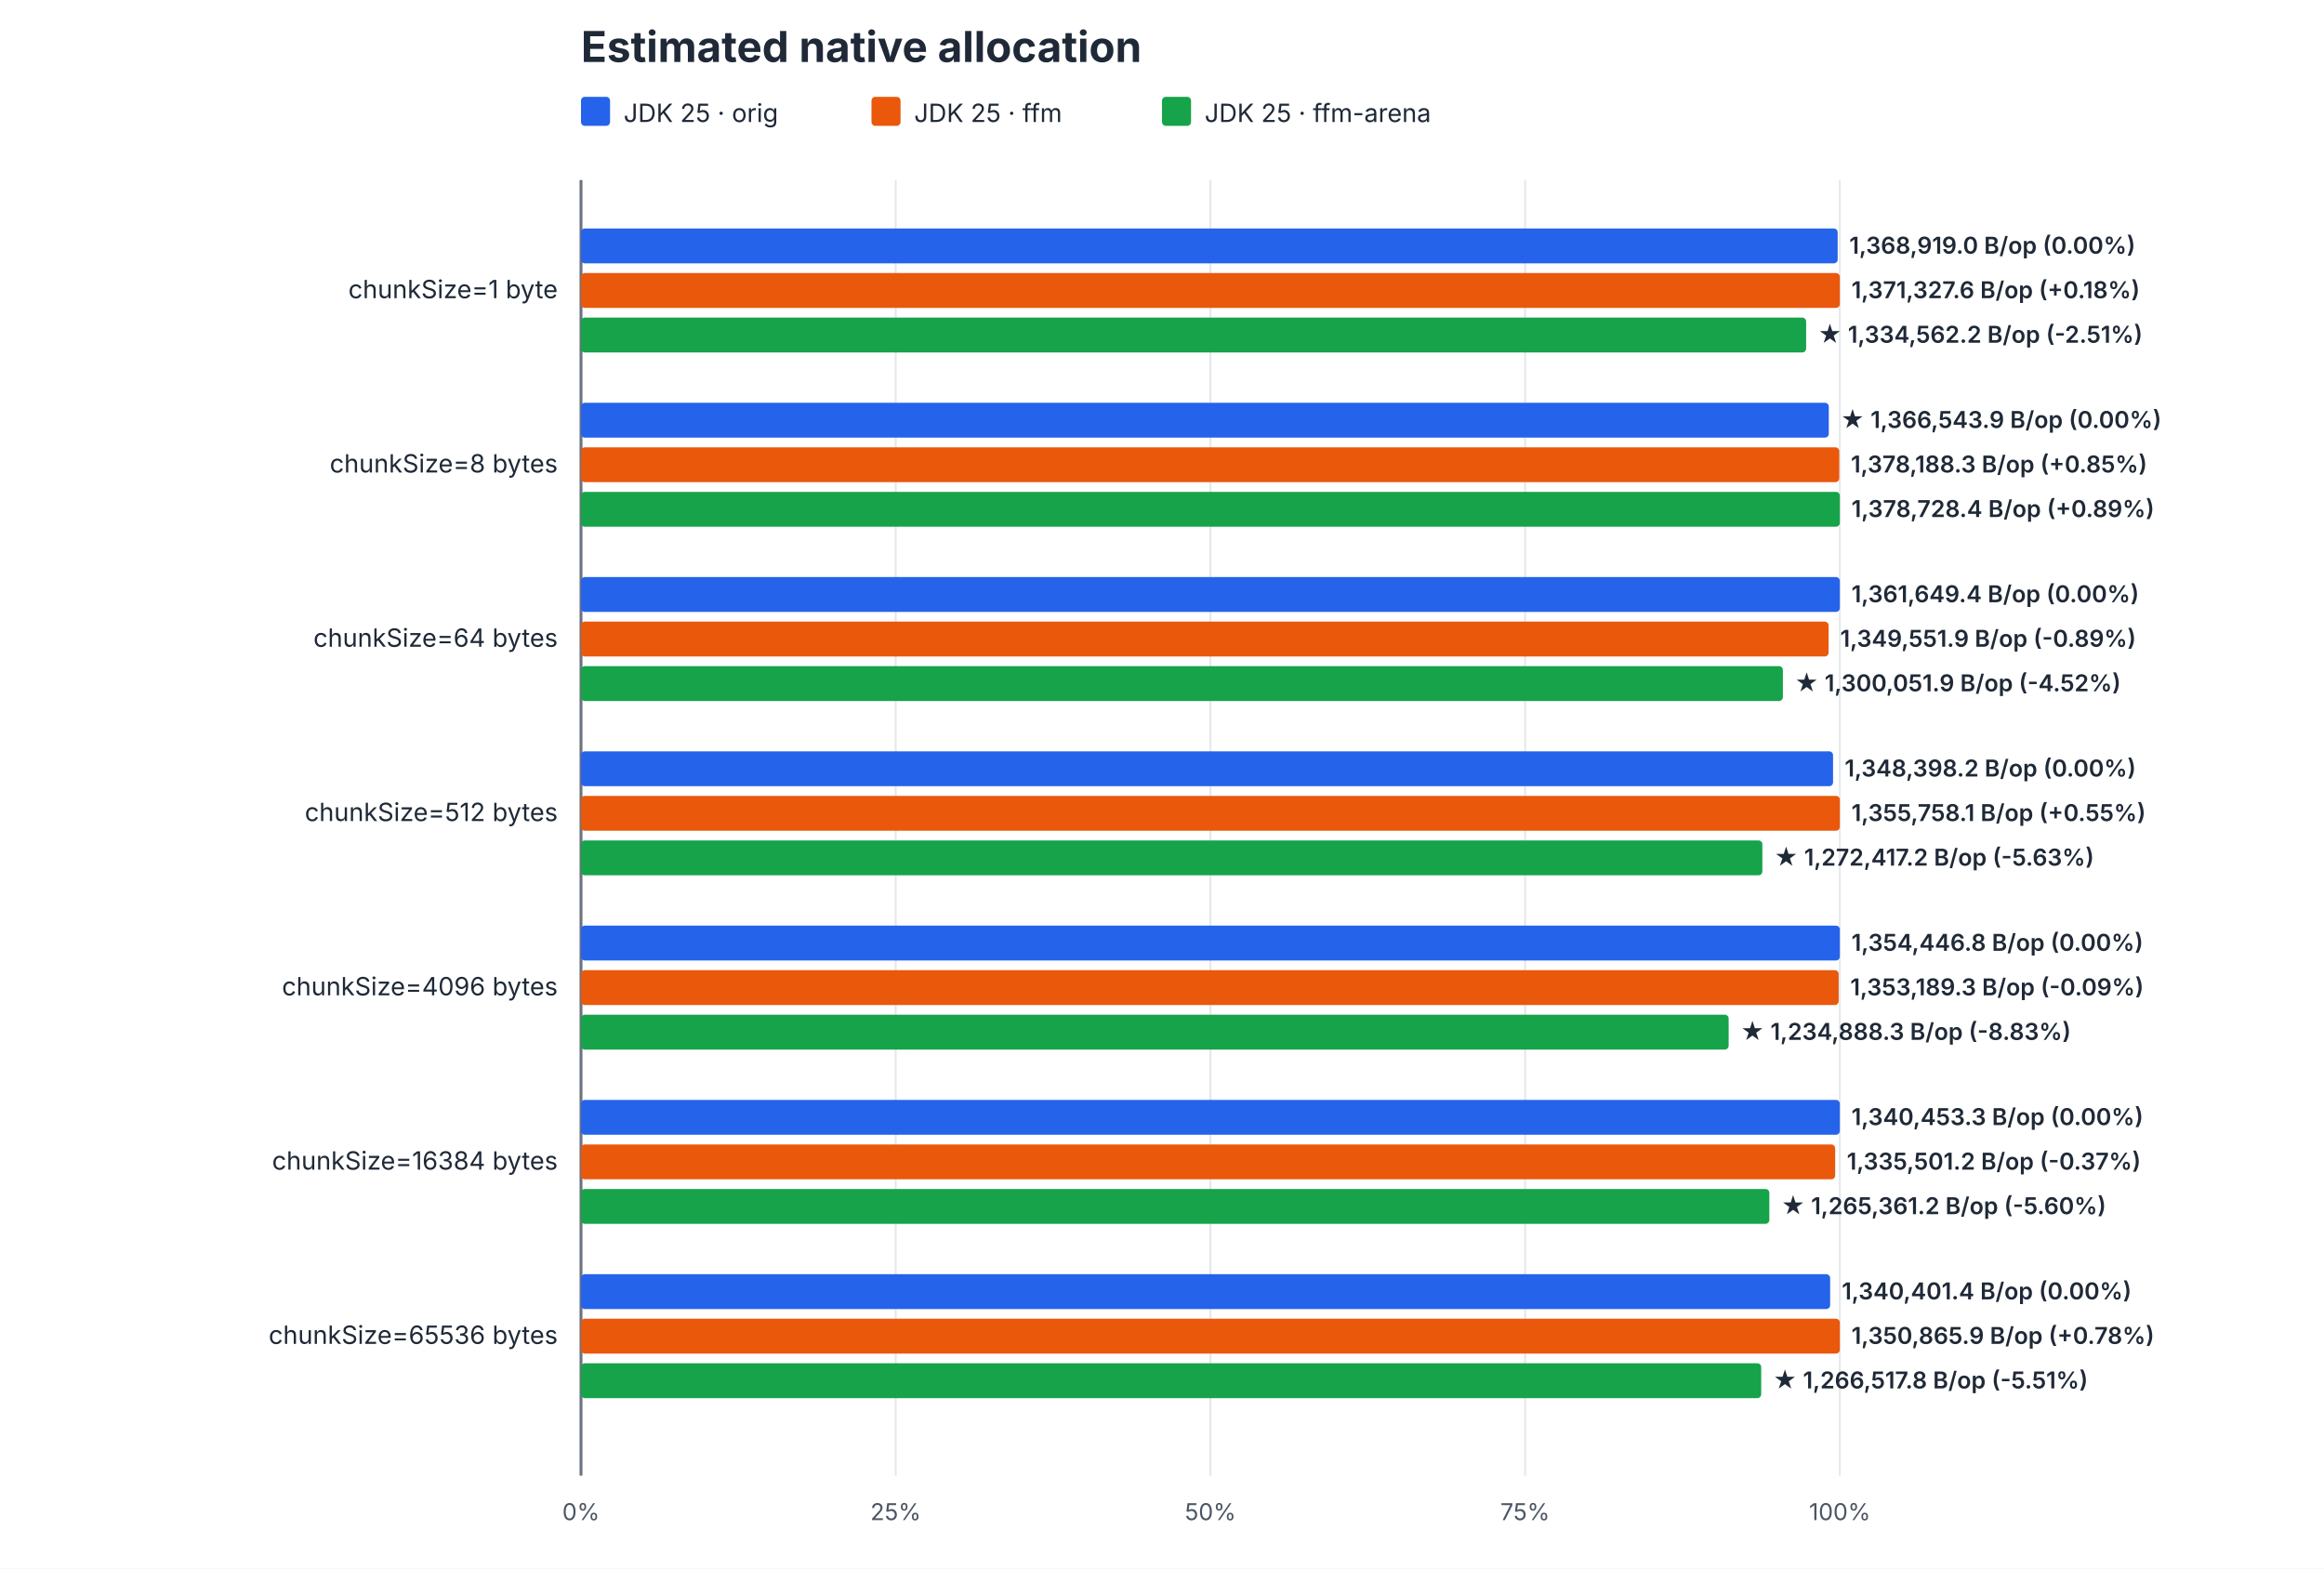
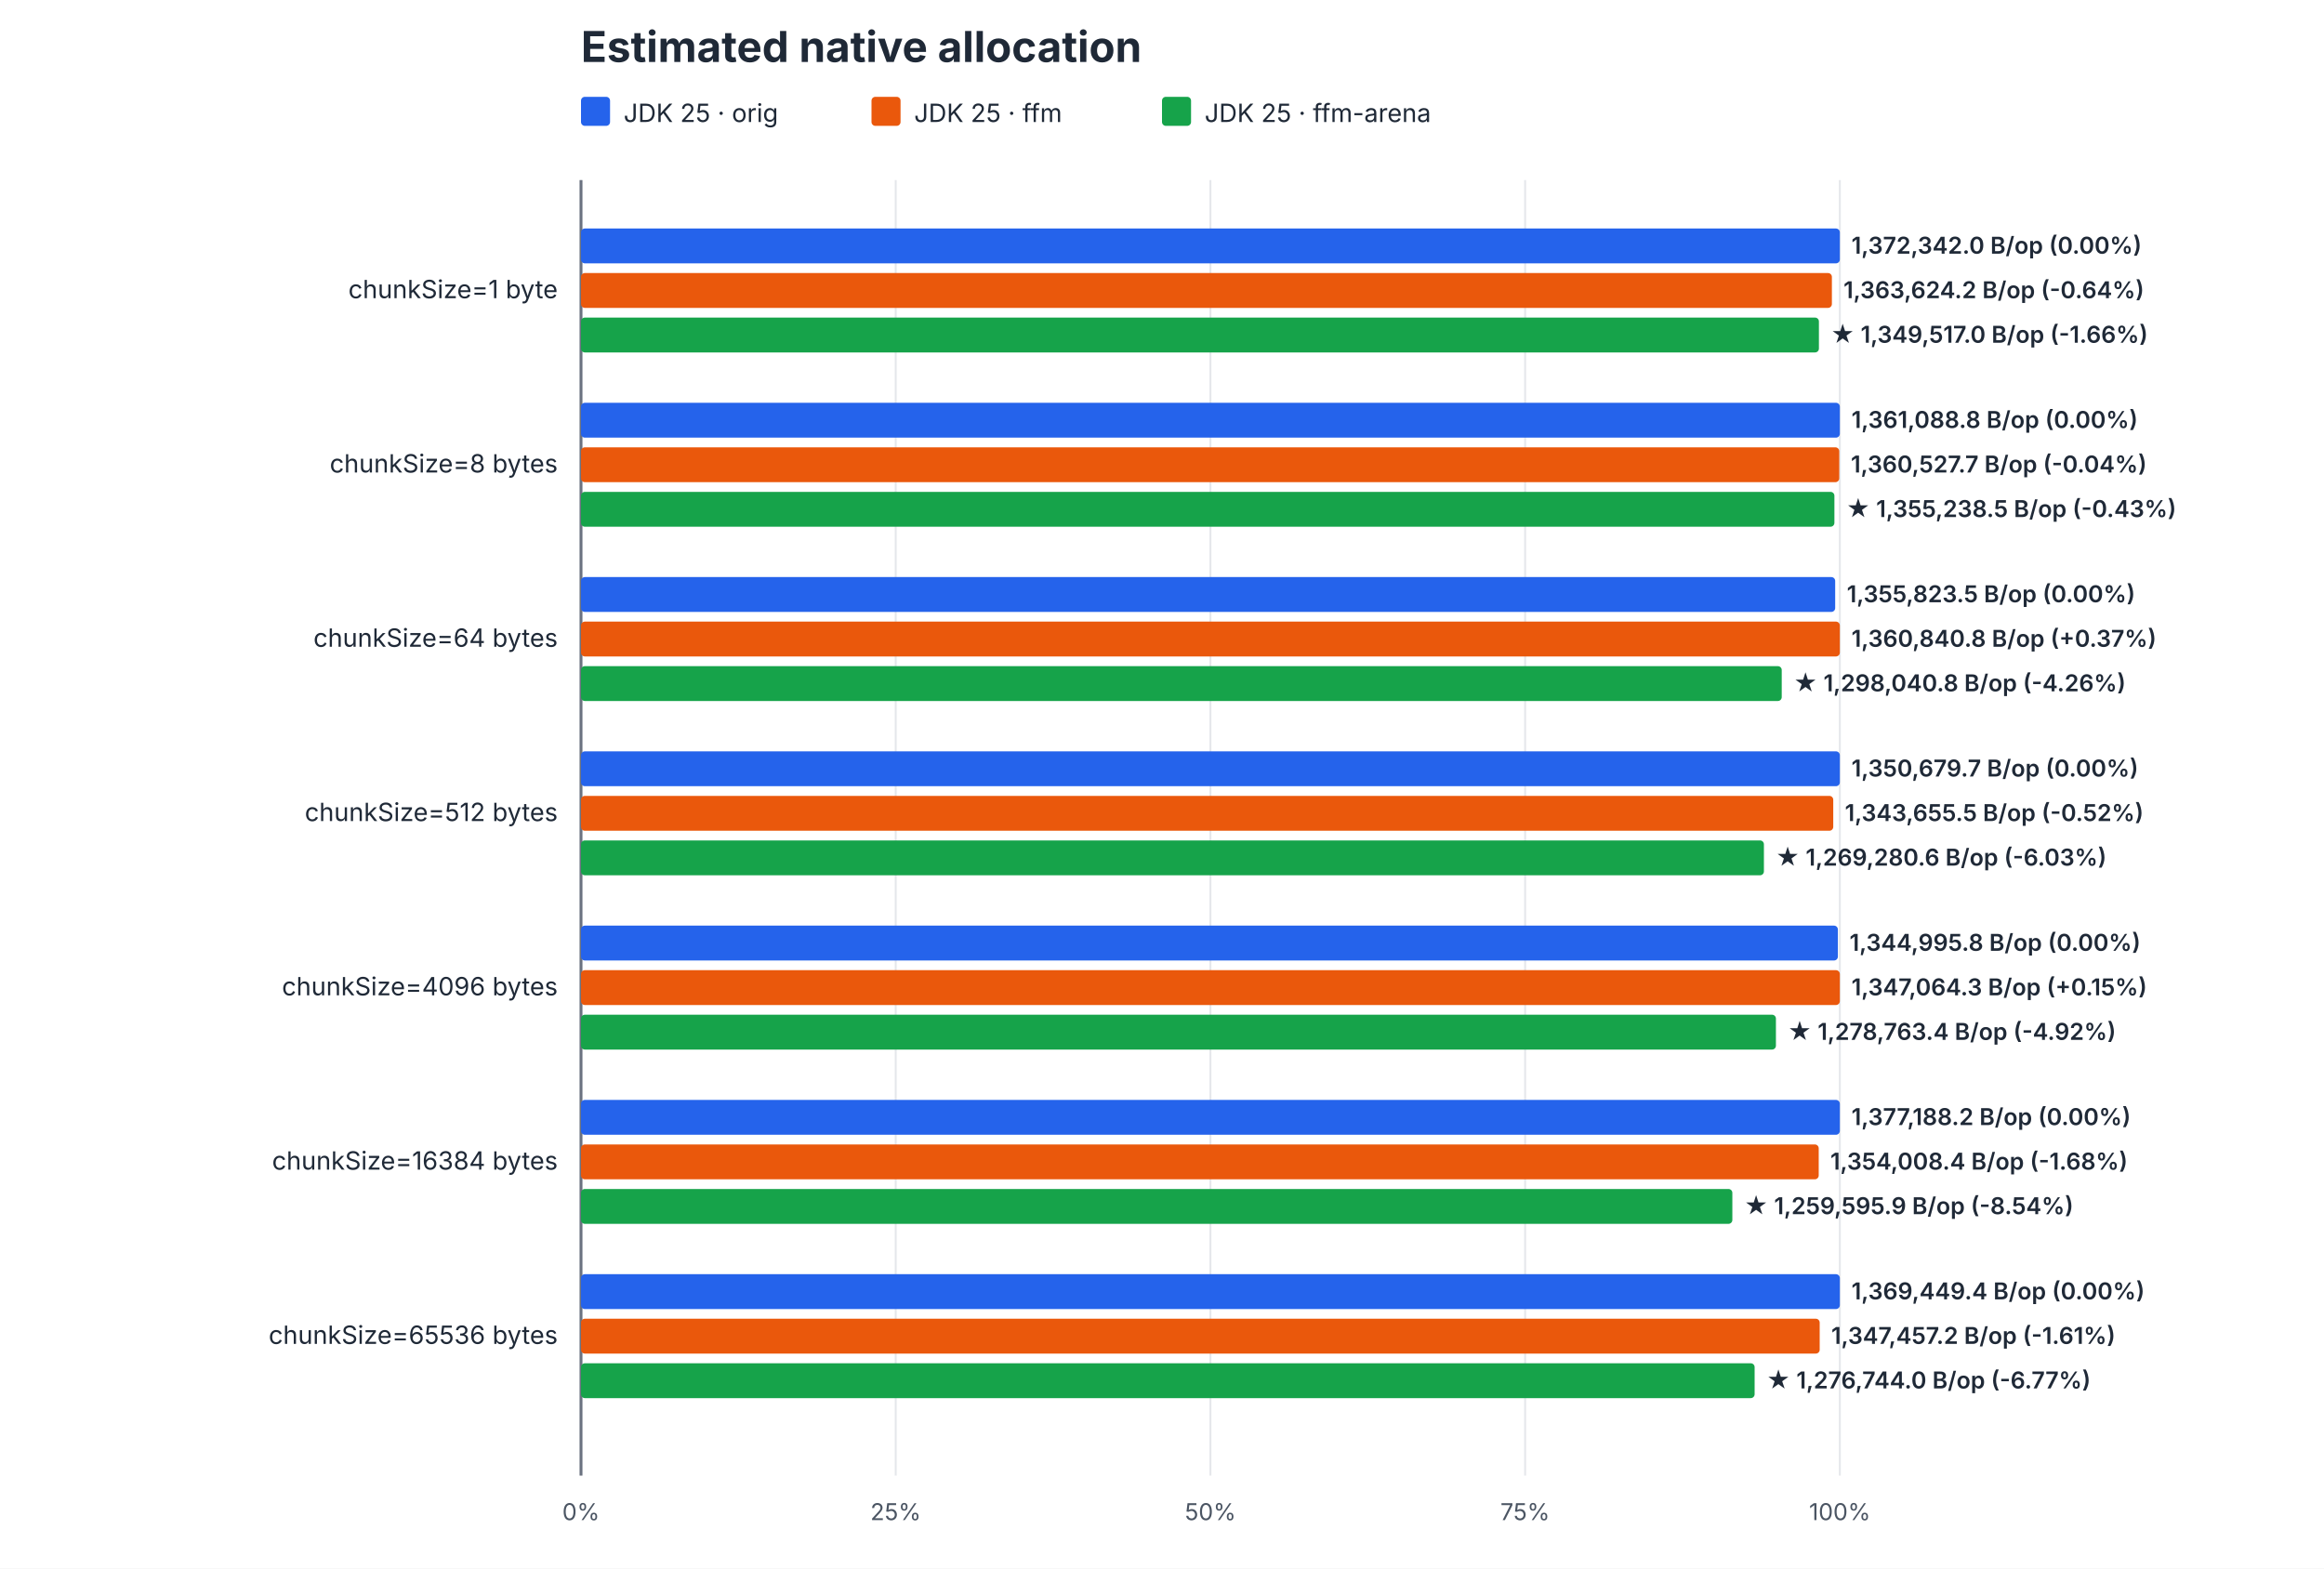
<svg xmlns="http://www.w3.org/2000/svg" width="1200" height="810" viewBox="0 0 1200 810">
  <rect width="100%" height="100%" fill="#ffffff" />
  <style>text{font-family:system-ui,-apple-system,sans-serif;fill:#1f2937}.title{font-size:22px;font-weight:700}.label{font-size:13px}.tick{font-size:12px;fill:#4b5563}.value{font-size:12px;font-weight:600}</style>
  <text x="300" y="32" class="title">Estimated native allocation</text>
  <rect x="300" y="50" width="15" height="15" rx="2" fill="#2563eb" />
  <text x="322" y="63" class="label">JDK 25 · orig</text>
  <rect x="450" y="50" width="15" height="15" rx="2" fill="#ea580c" />
  <text x="472" y="63" class="label">JDK 25 · ffm</text>
  <rect x="600" y="50" width="15" height="15" rx="2" fill="#16a34a" />
  <text x="622" y="63" class="label">JDK 25 · ffm-arena</text>
  <line x1="300.0" y1="93" x2="300.0" y2="762" stroke="#e5e7eb" />
  <text x="300.0" y="785" text-anchor="middle" class="tick">0%</text>
  <line x1="462.5" y1="93" x2="462.5" y2="762" stroke="#e5e7eb" />
  <text x="462.5" y="785" text-anchor="middle" class="tick">25%</text>
  <line x1="625.0" y1="93" x2="625.0" y2="762" stroke="#e5e7eb" />
  <text x="625.0" y="785" text-anchor="middle" class="tick">50%</text>
  <line x1="787.5" y1="93" x2="787.5" y2="762" stroke="#e5e7eb" />
  <text x="787.5" y="785" text-anchor="middle" class="tick">75%</text>
  <line x1="950.0" y1="93" x2="950.0" y2="762" stroke="#e5e7eb" />
  <text x="950.0" y="785" text-anchor="middle" class="tick">100%</text>
  <line x1="300.0" y1="93" x2="300.0" y2="762" stroke="#6b7280" stroke-width="1.5" />
  <text x="288" y="154.0" text-anchor="end" class="label">chunkSize=1 byte</text>
-   <rect x="300.0" y="118.0" width="648.9" height="18" rx="2" fill="#2563eb" />
-   <text x="954.9" y="131.0" text-anchor="start" class="value">1,368,919.0 B/op (0.00%)</text>
-   <rect x="300.0" y="141.0" width="650.0" height="18" rx="2" fill="#ea580c" />
-   <text x="956.0" y="154.0" text-anchor="start" class="value">1,371,327.6 B/op (+0.18%)</text>
-   <rect x="300.0" y="164.0" width="632.6" height="18" rx="2" fill="#16a34a" />
-   <text x="938.6" y="177.0" text-anchor="start" class="value">★ 1,334,562.2 B/op (-2.51%)</text>
+   <rect x="300.0" y="118.0" width="650.0" height="18" rx="2" fill="#2563eb" />
+   <text x="956.0" y="131.0" text-anchor="start" class="value">1,372,342.0 B/op (0.00%)</text>
+   <rect x="300.0" y="141.0" width="645.9" height="18" rx="2" fill="#ea580c" />
+   <text x="951.9" y="154.0" text-anchor="start" class="value">1,363,624.2 B/op (-0.64%)</text>
+   <rect x="300.0" y="164.0" width="639.2" height="18" rx="2" fill="#16a34a" />
+   <text x="945.2" y="177.0" text-anchor="start" class="value">★ 1,349,517.0 B/op (-1.66%)</text>
  <text x="288" y="244.0" text-anchor="end" class="label">chunkSize=8 bytes</text>
-   <rect x="300.0" y="208.0" width="644.3" height="18" rx="2" fill="#2563eb" />
-   <text x="950.3" y="221.0" text-anchor="start" class="value">★ 1,366,543.9 B/op (0.00%)</text>
+   <rect x="300.0" y="208.0" width="650.0" height="18" rx="2" fill="#2563eb" />
+   <text x="956.0" y="221.0" text-anchor="start" class="value">1,361,088.8 B/op (0.00%)</text>
  <rect x="300.0" y="231.0" width="649.7" height="18" rx="2" fill="#ea580c" />
-   <text x="955.7" y="244.0" text-anchor="start" class="value">1,378,188.3 B/op (+0.85%)</text>
-   <rect x="300.0" y="254.0" width="650.0" height="18" rx="2" fill="#16a34a" />
-   <text x="956.0" y="267.0" text-anchor="start" class="value">1,378,728.4 B/op (+0.89%)</text>
+   <text x="955.7" y="244.0" text-anchor="start" class="value">1,360,527.7 B/op (-0.04%)</text>
+   <rect x="300.0" y="254.0" width="647.2" height="18" rx="2" fill="#16a34a" />
+   <text x="953.2" y="267.0" text-anchor="start" class="value">★ 1,355,238.5 B/op (-0.43%)</text>
  <text x="288" y="334.0" text-anchor="end" class="label">chunkSize=64 bytes</text>
-   <rect x="300.0" y="298.0" width="650.0" height="18" rx="2" fill="#2563eb" />
-   <text x="956.0" y="311.0" text-anchor="start" class="value">1,361,649.4 B/op (0.00%)</text>
-   <rect x="300.0" y="321.0" width="644.2" height="18" rx="2" fill="#ea580c" />
-   <text x="950.2" y="334.0" text-anchor="start" class="value">1,349,551.9 B/op (-0.89%)</text>
-   <rect x="300.0" y="344.0" width="620.6" height="18" rx="2" fill="#16a34a" />
-   <text x="926.6" y="357.0" text-anchor="start" class="value">★ 1,300,051.9 B/op (-4.52%)</text>
+   <rect x="300.0" y="298.0" width="647.6" height="18" rx="2" fill="#2563eb" />
+   <text x="953.6" y="311.0" text-anchor="start" class="value">1,355,823.5 B/op (0.00%)</text>
+   <rect x="300.0" y="321.0" width="650.0" height="18" rx="2" fill="#ea580c" />
+   <text x="956.0" y="334.0" text-anchor="start" class="value">1,360,840.8 B/op (+0.37%)</text>
+   <rect x="300.0" y="344.0" width="620.0" height="18" rx="2" fill="#16a34a" />
+   <text x="926.0" y="357.0" text-anchor="start" class="value">★ 1,298,040.8 B/op (-4.26%)</text>
  <text x="288" y="424.0" text-anchor="end" class="label">chunkSize=512 bytes</text>
-   <rect x="300.0" y="388.0" width="646.5" height="18" rx="2" fill="#2563eb" />
-   <text x="952.5" y="401.0" text-anchor="start" class="value">1,348,398.2 B/op (0.00%)</text>
-   <rect x="300.0" y="411.0" width="650.0" height="18" rx="2" fill="#ea580c" />
-   <text x="956.0" y="424.0" text-anchor="start" class="value">1,355,758.1 B/op (+0.55%)</text>
-   <rect x="300.0" y="434.0" width="610.0" height="18" rx="2" fill="#16a34a" />
-   <text x="916.0" y="447.0" text-anchor="start" class="value">★ 1,272,417.2 B/op (-5.63%)</text>
+   <rect x="300.0" y="388.0" width="650.0" height="18" rx="2" fill="#2563eb" />
+   <text x="956.0" y="401.0" text-anchor="start" class="value">1,350,679.7 B/op (0.00%)</text>
+   <rect x="300.0" y="411.0" width="646.6" height="18" rx="2" fill="#ea580c" />
+   <text x="952.6" y="424.0" text-anchor="start" class="value">1,343,655.5 B/op (-0.52%)</text>
+   <rect x="300.0" y="434.0" width="610.8" height="18" rx="2" fill="#16a34a" />
+   <text x="916.8" y="447.0" text-anchor="start" class="value">★ 1,269,280.6 B/op (-6.03%)</text>
  <text x="288" y="514.0" text-anchor="end" class="label">chunkSize=4096 bytes</text>
-   <rect x="300.0" y="478.0" width="650.0" height="18" rx="2" fill="#2563eb" />
-   <text x="956.0" y="491.0" text-anchor="start" class="value">1,354,446.8 B/op (0.00%)</text>
-   <rect x="300.0" y="501.0" width="649.4" height="18" rx="2" fill="#ea580c" />
-   <text x="955.4" y="514.0" text-anchor="start" class="value">1,353,189.3 B/op (-0.09%)</text>
-   <rect x="300.0" y="524.0" width="592.6" height="18" rx="2" fill="#16a34a" />
-   <text x="898.6" y="537.0" text-anchor="start" class="value">★ 1,234,888.3 B/op (-8.83%)</text>
+   <rect x="300.0" y="478.0" width="649.0" height="18" rx="2" fill="#2563eb" />
+   <text x="955.0" y="491.0" text-anchor="start" class="value">1,344,995.8 B/op (0.00%)</text>
+   <rect x="300.0" y="501.0" width="650.0" height="18" rx="2" fill="#ea580c" />
+   <text x="956.0" y="514.0" text-anchor="start" class="value">1,347,064.3 B/op (+0.15%)</text>
+   <rect x="300.0" y="524.0" width="617.0" height="18" rx="2" fill="#16a34a" />
+   <text x="923.0" y="537.0" text-anchor="start" class="value">★ 1,278,763.4 B/op (-4.92%)</text>
  <text x="288" y="604.0" text-anchor="end" class="label">chunkSize=16384 bytes</text>
  <rect x="300.0" y="568.0" width="650.0" height="18" rx="2" fill="#2563eb" />
-   <text x="956.0" y="581.0" text-anchor="start" class="value">1,340,453.3 B/op (0.00%)</text>
-   <rect x="300.0" y="591.0" width="647.6" height="18" rx="2" fill="#ea580c" />
-   <text x="953.6" y="604.0" text-anchor="start" class="value">1,335,501.2 B/op (-0.37%)</text>
-   <rect x="300.0" y="614.0" width="613.6" height="18" rx="2" fill="#16a34a" />
-   <text x="919.6" y="627.0" text-anchor="start" class="value">★ 1,265,361.2 B/op (-5.60%)</text>
+   <text x="956.0" y="581.0" text-anchor="start" class="value">1,377,188.2 B/op (0.00%)</text>
+   <rect x="300.0" y="591.0" width="639.1" height="18" rx="2" fill="#ea580c" />
+   <text x="945.1" y="604.0" text-anchor="start" class="value">1,354,008.4 B/op (-1.68%)</text>
+   <rect x="300.0" y="614.0" width="594.5" height="18" rx="2" fill="#16a34a" />
+   <text x="900.5" y="627.0" text-anchor="start" class="value">★ 1,259,595.9 B/op (-8.54%)</text>
  <text x="288" y="694.0" text-anchor="end" class="label">chunkSize=65536 bytes</text>
-   <rect x="300.0" y="658.0" width="645.0" height="18" rx="2" fill="#2563eb" />
-   <text x="951.0" y="671.0" text-anchor="start" class="value">1,340,401.4 B/op (0.00%)</text>
-   <rect x="300.0" y="681.0" width="650.0" height="18" rx="2" fill="#ea580c" />
-   <text x="956.0" y="694.0" text-anchor="start" class="value">1,350,865.9 B/op (+0.78%)</text>
-   <rect x="300.0" y="704.0" width="609.4" height="18" rx="2" fill="#16a34a" />
-   <text x="915.4" y="717.0" text-anchor="start" class="value">★ 1,266,517.8 B/op (-5.51%)</text>
+   <rect x="300.0" y="658.0" width="650.0" height="18" rx="2" fill="#2563eb" />
+   <text x="956.0" y="671.0" text-anchor="start" class="value">1,369,449.4 B/op (0.00%)</text>
+   <rect x="300.0" y="681.0" width="639.6" height="18" rx="2" fill="#ea580c" />
+   <text x="945.6" y="694.0" text-anchor="start" class="value">1,347,457.2 B/op (-1.61%)</text>
+   <rect x="300.0" y="704.0" width="606.0" height="18" rx="2" fill="#16a34a" />
+   <text x="912.0" y="717.0" text-anchor="start" class="value">★ 1,276,744.0 B/op (-6.77%)</text>
</svg>
